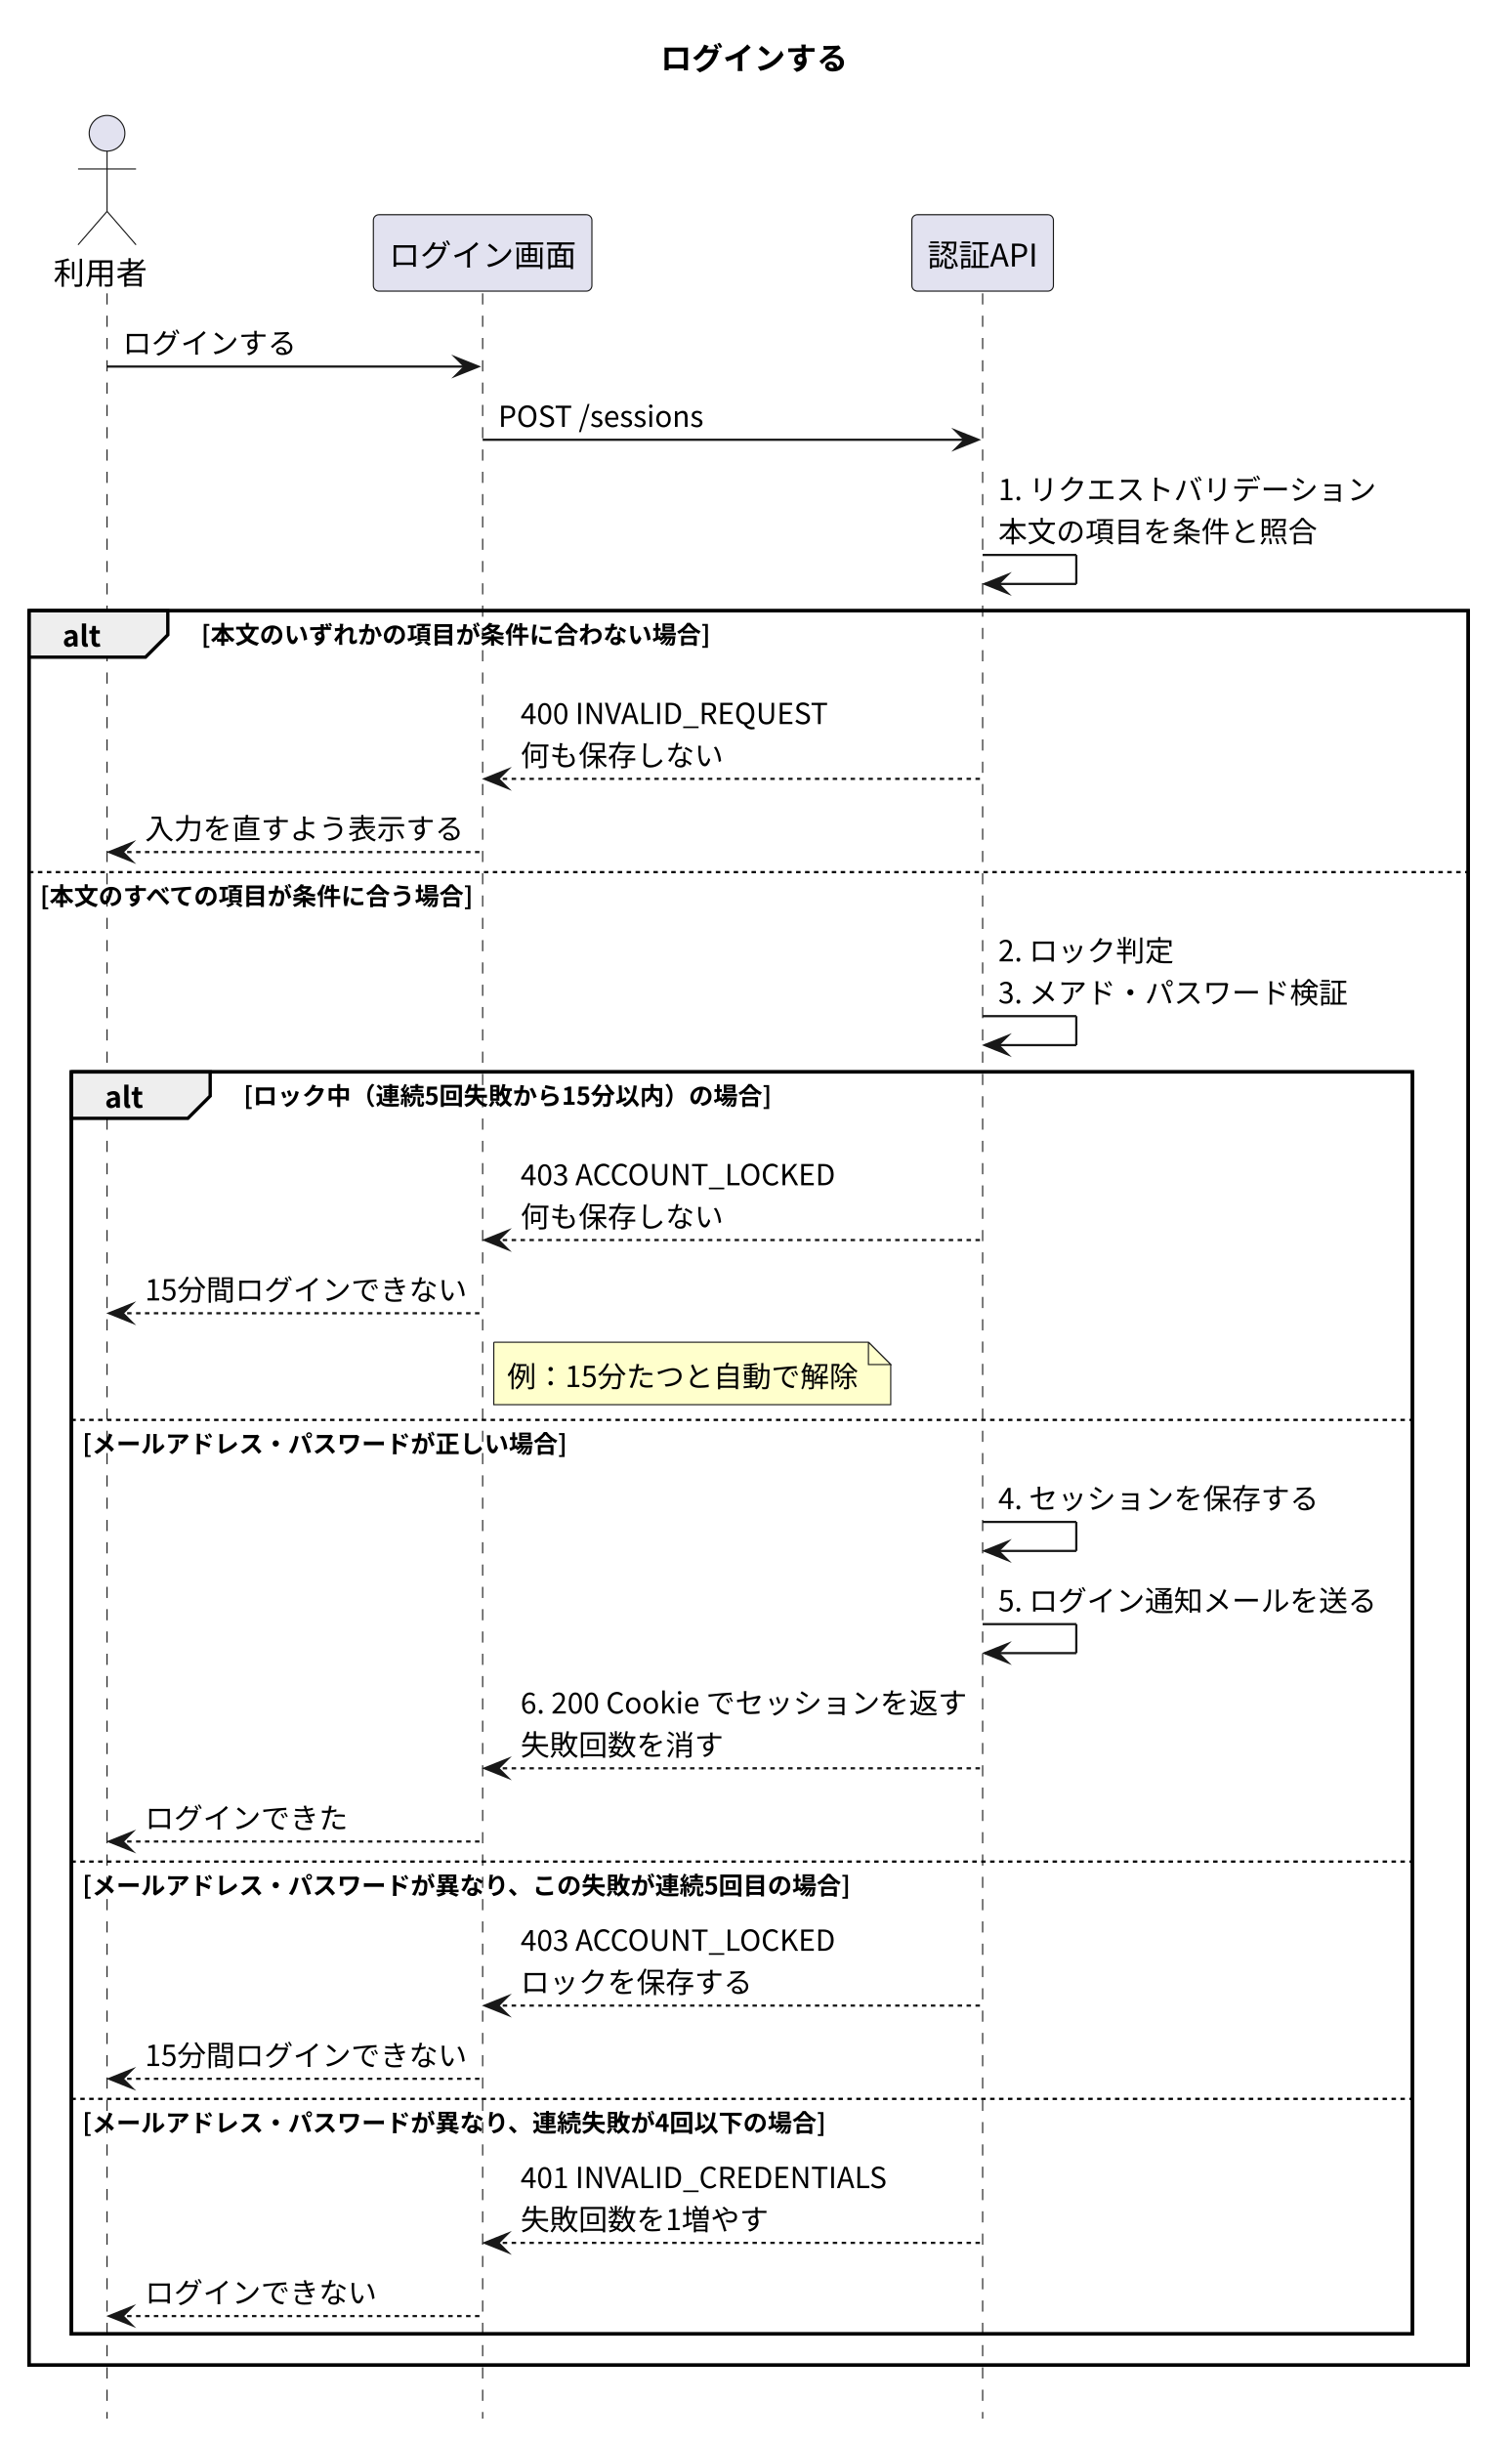
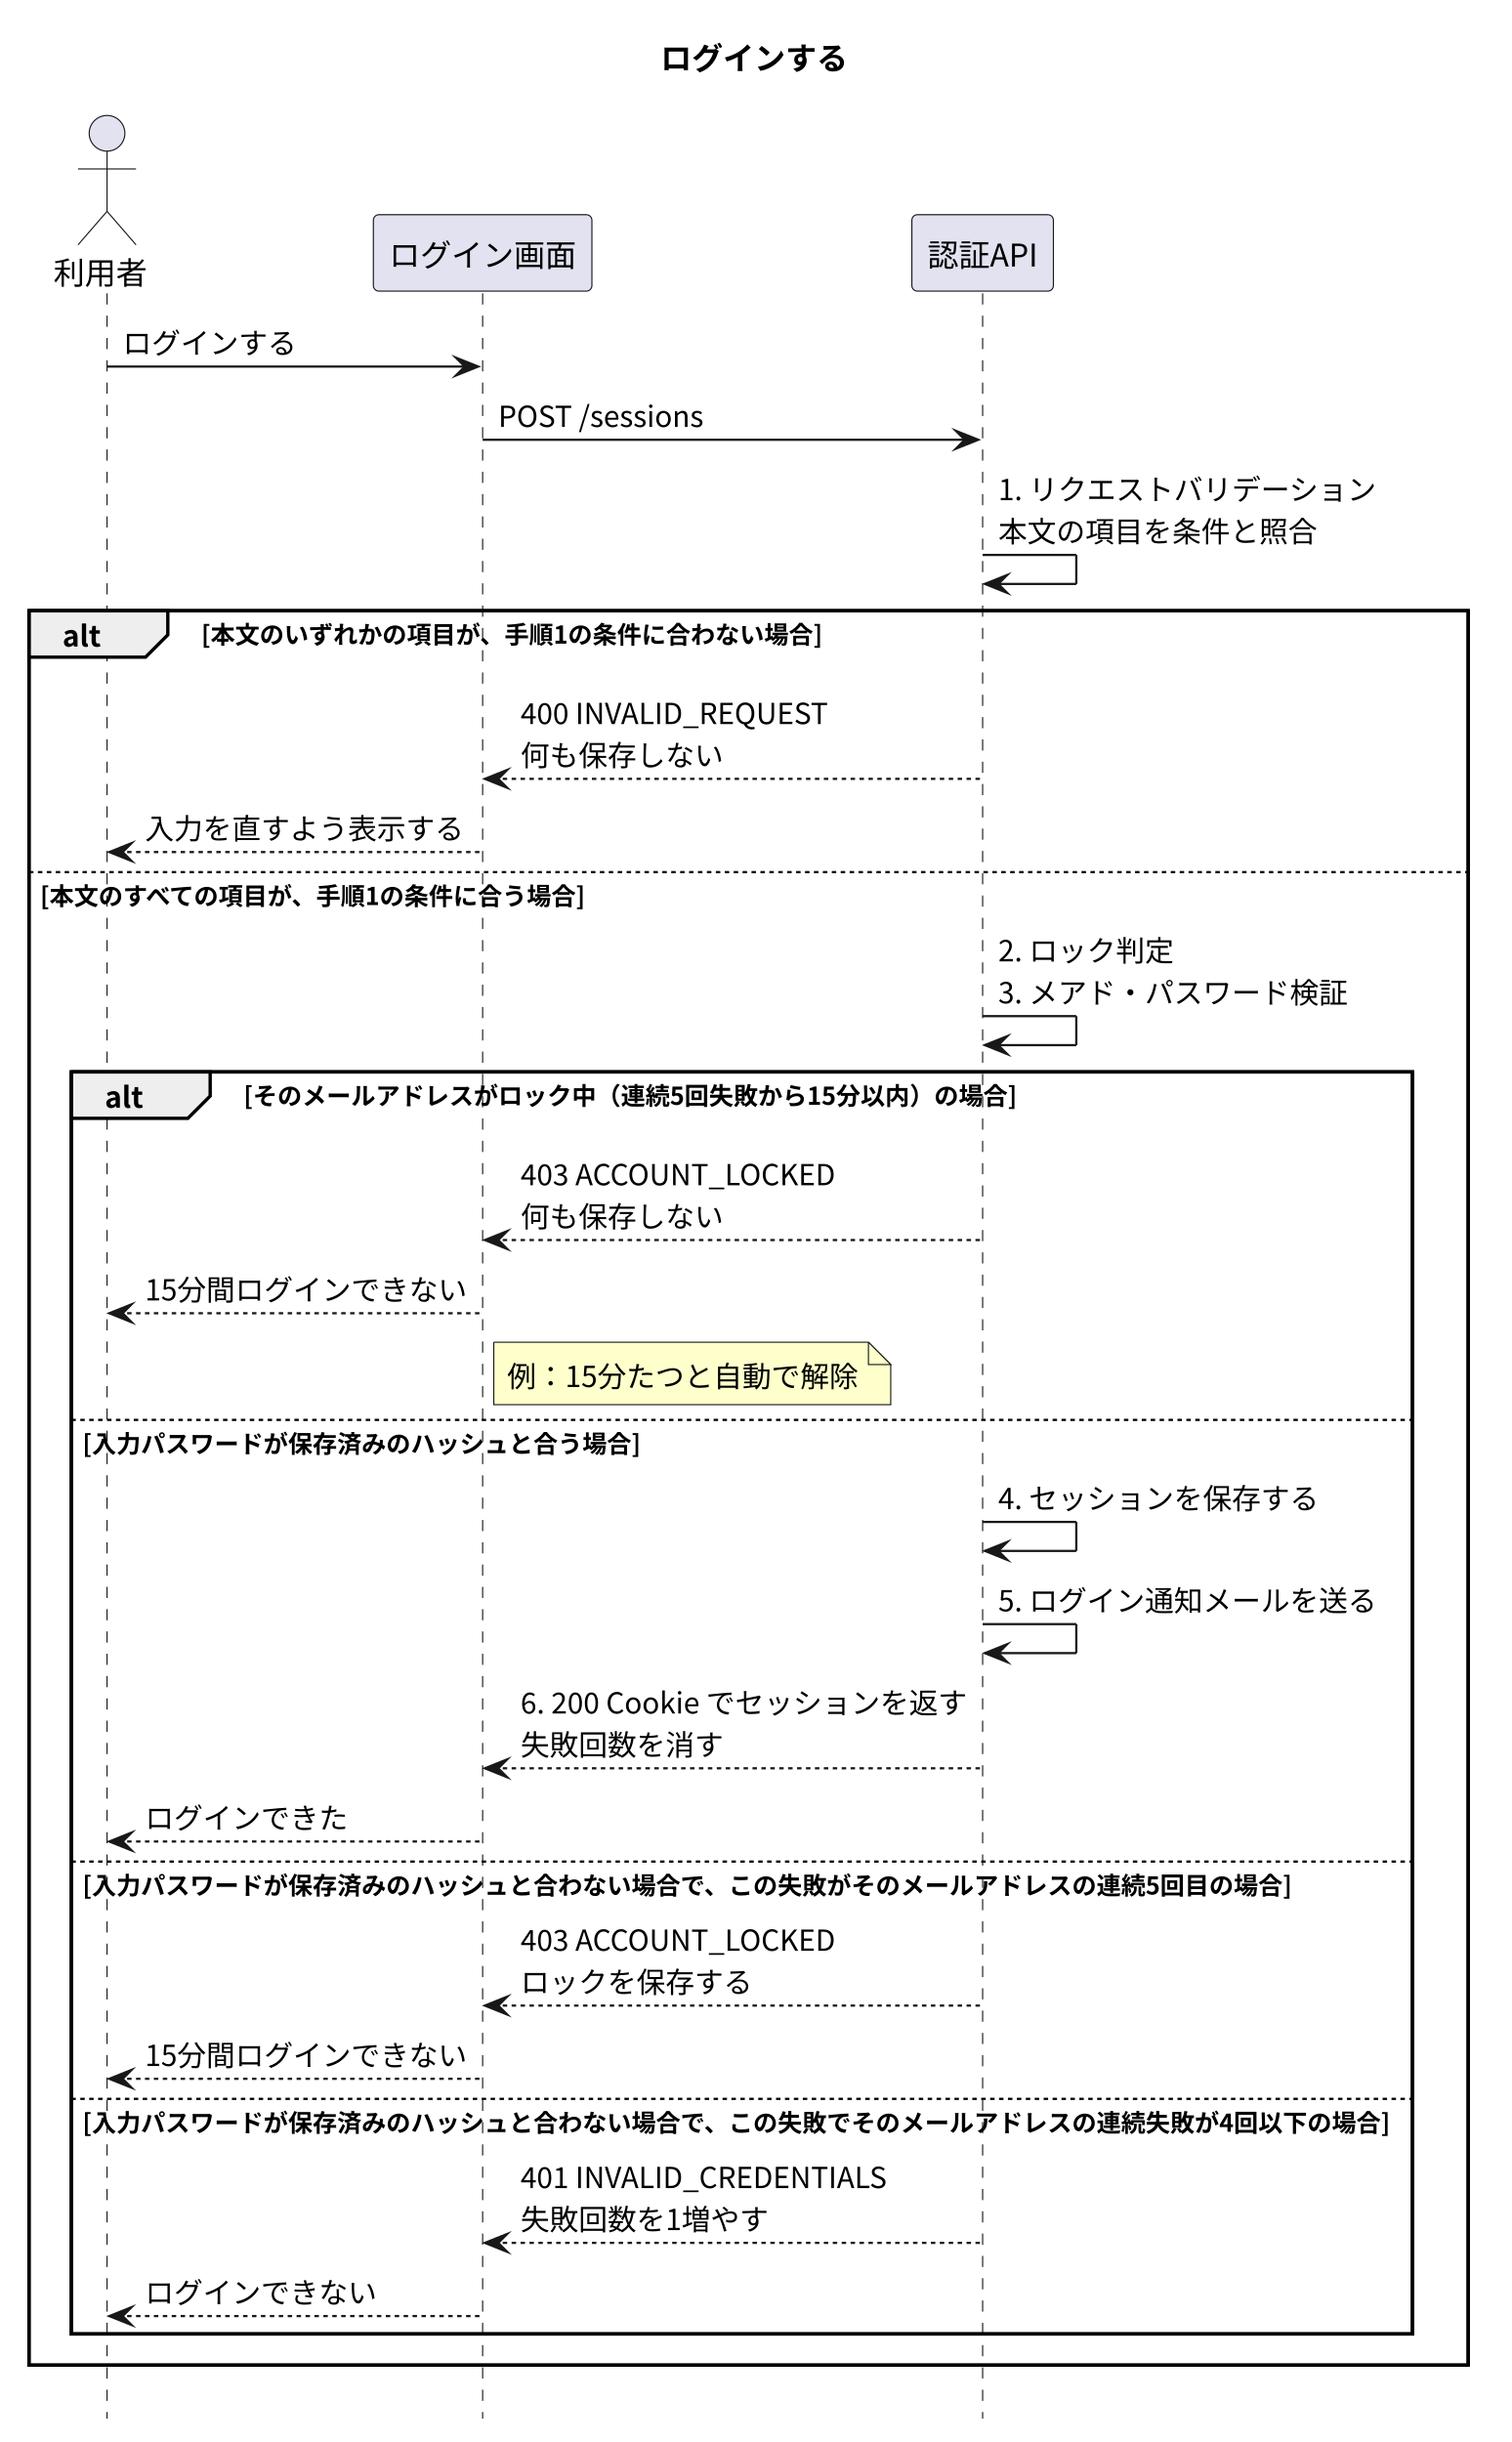
<svg xmlns="http://www.w3.org/2000/svg" version="1.1" data-diagram-type="SEQUENCE" style="width:678px;height:1095px;background:#FFFFFF;" width="678px" height="1095px" viewBox="0 0 678 1095" zoomAndPan="magnify" preserveAspectRatio="none" contentStyleType="text/css">
  <defs />
  <g font-family="sans-serif" lengthAdjust="spacing">
    <g class="title" data-source-line="7">
      <text x="296.192" y="31.24" fill="#000" font-size="14" textLength="84" font-weight="700" font-family="'Noto Sans CJK JP'">ログインする</text>
    </g>
    <rect x="13" y="273.84" width="645.385" height="786.696" fill="none" style="stroke:#000;stroke-width:1.5;" />
    <rect x="32" y="480.64" width="601.385" height="565.896" fill="none" style="stroke:#000;stroke-width:1.5;" />
    <g class="participant-lifeline" data-qualified-name="User" data-entity-uid="part1" id="part1-lifeline" data-source-line="9">
      <g>
        <rect x="44.5" y="131.544" width="8" height="952.992" fill="#000" fill-opacity="0" />
        <line x1="48" y1="131.544" x2="48" y2="1084.536" style="stroke:#181818;stroke-width:0.5;stroke-dasharray:5,5;" />
      </g>
    </g>
    <g class="participant-lifeline" data-qualified-name="Screen" data-entity-uid="part2" id="part2-lifeline" data-source-line="10">
      <g>
        <rect x="212.93" y="131.544" width="8" height="952.992" fill="#000" fill-opacity="0" />
        <line x1="216.43" y1="131.544" x2="216.43" y2="1084.536" style="stroke:#181818;stroke-width:0.5;stroke-dasharray:5,5;" />
      </g>
    </g>
    <g class="participant-lifeline" data-qualified-name="API" data-entity-uid="part3" id="part3-lifeline" data-source-line="11">
      <g>
        <rect x="437.143" y="131.544" width="8" height="952.992" fill="#000" fill-opacity="0" />
        <line x1="440.643" y1="131.544" x2="440.643" y2="1084.536" style="stroke:#181818;stroke-width:0.5;stroke-dasharray:5,5;" />
      </g>
    </g>
    <g class="participant participant-head" data-qualified-name="User" data-entity-uid="part1" id="part1-head" data-source-line="9">
      <text x="24" y="127.512" fill="#000" font-size="14" textLength="42" font-family="'Noto Sans CJK JP'">利用者</text>
      <ellipse cx="48" cy="59.772" rx="8" ry="8" fill="#E2E2F0" style="stroke:#181818;stroke-width:0.5;" />
      <path d="M48,67.772 L48,94.772 M35,75.772 L61,75.772 M48,94.772 L35,109.772 M48,94.772 L61,109.772" style="stroke:#181818;stroke-width:0.5;" fill="none" />
    </g>
    <g class="participant participant-head" data-qualified-name="Screen" data-entity-uid="part2" id="part2-head" data-source-line="10">
      <rect x="167.43" y="96.272" width="98" height="34.272" fill="#E2E2F0" style="stroke:#181818;stroke-width:0.5;" rx="2.5" ry="2.5" />
      <text x="174.43" y="119.512" fill="#000" font-size="14" textLength="84" font-family="'Noto Sans CJK JP'">ログイン画面</text>
    </g>
    <g class="participant participant-head" data-qualified-name="API" data-entity-uid="part3" id="part3-head" data-source-line="11">
      <rect x="408.906" y="96.272" width="63.476" height="34.272" fill="#E2E2F0" style="stroke:#181818;stroke-width:0.5;" rx="2.5" ry="2.5" />
      <text x="415.906" y="119.512" fill="#000" font-size="14" textLength="49.476" font-family="'Noto Sans CJK JP'">認証API</text>
    </g>
    <g class="message" data-entity-1="part1" data-entity-2="part2" id="msg1" data-source-line="13">
      <polygon points="204.43,160.368,214.43,164.368,204.43,168.368,208.43,164.368" fill="#181818" style="stroke:#181818;stroke-width:1;stroke-linejoin:miter;stroke-miterlimit:10;" />
      <line x1="48" y1="164.368" x2="210.43" y2="164.368" style="stroke:#181818;stroke-width:1;" />
      <text x="55" y="158.624" fill="#000" font-size="13" textLength="78" font-family="'Noto Sans CJK JP'">ログインする</text>
    </g>
    <g class="message" data-entity-1="part2" data-entity-2="part3" id="msg2" data-source-line="14">
      <polygon points="428.643,193.192,438.643,197.192,428.643,201.192,432.643,197.192" fill="#181818" style="stroke:#181818;stroke-width:1;stroke-linejoin:miter;stroke-miterlimit:10;" />
      <line x1="216.43" y1="197.192" x2="434.643" y2="197.192" style="stroke:#181818;stroke-width:1;" />
      <text x="223.43" y="191.448" fill="#000" font-size="13" textLength="92.339" font-family="'Noto Sans CJK JP'">POST /sessions</text>
    </g>
    <g class="message" data-entity-1="part3" data-entity-2="part3" id="msg3" data-source-line="15">
      <line x1="440.643" y1="248.84" x2="482.643" y2="248.84" style="stroke:#181818;stroke-width:1;" />
      <line x1="482.643" y1="248.84" x2="482.643" y2="261.84" style="stroke:#181818;stroke-width:1;" />
      <line x1="441.643" y1="261.84" x2="482.643" y2="261.84" style="stroke:#181818;stroke-width:1;" />
      <polygon points="451.643,257.84,441.643,261.84,451.643,265.84,447.643,261.84" fill="#181818" style="stroke:#181818;stroke-width:1;stroke-linejoin:miter;stroke-miterlimit:10;" />
      <text x="447.643" y="224.272" fill="#000" font-size="13" textLength="169.741" font-family="'Noto Sans CJK JP'">1. リクエストバリデーション</text>
      <text x="447.643" y="243.096" fill="#000" font-size="13" textLength="143" font-family="'Noto Sans CJK JP'">本文の項目を条件と照合</text>
    </g>
    <path d="M13,273.84 L75.251,273.84 L75.251,284.664 L65.251,294.664 L13,294.664 L13,273.84" style="stroke:#000;stroke-width:1.5;" fill="#EEE" />
    <rect x="13" y="273.84" width="645.385" height="786.696" fill="none" style="stroke:#000;stroke-width:1.5;" />
    <text x="28" y="289.92" fill="#000" font-size="13" textLength="17.251" font-weight="700" font-family="'Noto Sans CJK JP'">alt</text>
-     <text x="90.251" y="288.6" fill="#000" font-size="11" textLength="228.314" font-weight="700" font-family="'Noto Sans CJK JP'">[本文のいずれかの項目が条件に合わない場合]</text>
+     <text x="90.251" y="288.6" fill="#000" font-size="11" textLength="278.804" font-weight="700" font-family="'Noto Sans CJK JP'">[本文のいずれかの項目が、手順1の条件に合わない場合]</text>
    <g class="message" data-entity-1="part3" data-entity-2="part2" id="msg4" data-source-line="17">
      <polygon points="227.43,345.24,217.43,349.24,227.43,353.24,223.43,349.24" fill="#181818" style="stroke:#181818;stroke-width:1;stroke-linejoin:miter;stroke-miterlimit:10;" />
      <line x1="221.43" y1="349.24" x2="439.643" y2="349.24" style="stroke:#181818;stroke-width:1;stroke-dasharray:2,2;" />
      <text x="233.43" y="324.672" fill="#000" font-size="13" textLength="138.346" font-family="'Noto Sans CJK JP'">400 INVALID_REQUEST</text>
      <text x="233.43" y="343.496" fill="#000" font-size="13" textLength="91" font-family="'Noto Sans CJK JP'">何も保存しない</text>
    </g>
    <g class="message" data-entity-1="part2" data-entity-2="part1" id="msg5" data-source-line="18">
      <polygon points="59,378.064,49,382.064,59,386.064,55,382.064" fill="#181818" style="stroke:#181818;stroke-width:1;stroke-linejoin:miter;stroke-miterlimit:10;" />
      <line x1="53" y1="382.064" x2="215.43" y2="382.064" style="stroke:#181818;stroke-width:1;stroke-dasharray:2,2;" />
      <text x="65" y="376.32" fill="#000" font-size="13" textLength="143" font-family="'Noto Sans CJK JP'">入力を直すよう表示する</text>
    </g>
    <line x1="13" y1="391.064" x2="658.385" y2="391.064" style="stroke:#000;stroke-width:1;stroke-dasharray:2,2;" />
-     <text x="18" y="405.824" fill="#000" font-size="11" textLength="195.315" font-weight="700" font-family="'Noto Sans CJK JP'">[本文のすべての項目が条件に合う場合]</text>
+     <text x="18" y="405.824" fill="#000" font-size="11" textLength="245.804" font-weight="700" font-family="'Noto Sans CJK JP'">[本文のすべての項目が、手順1の条件に合う場合]</text>
    <g class="message" data-entity-1="part3" data-entity-2="part3" id="msg6" data-source-line="20">
      <line x1="440.643" y1="455.64" x2="482.643" y2="455.64" style="stroke:#181818;stroke-width:1;" />
      <line x1="482.643" y1="455.64" x2="482.643" y2="468.64" style="stroke:#181818;stroke-width:1;" />
      <line x1="441.643" y1="468.64" x2="482.643" y2="468.64" style="stroke:#181818;stroke-width:1;" />
      <polygon points="451.643,464.64,441.643,468.64,451.643,472.64,447.643,468.64" fill="#181818" style="stroke:#181818;stroke-width:1;stroke-linejoin:miter;stroke-miterlimit:10;" />
      <text x="447.643" y="431.072" fill="#000" font-size="13" textLength="78.741" font-family="'Noto Sans CJK JP'">2. ロック判定</text>
      <text x="447.643" y="449.896" fill="#000" font-size="13" textLength="156.741" font-family="'Noto Sans CJK JP'">3. メアド・パスワード検証</text>
    </g>
    <path d="M32,480.64 L94.251,480.64 L94.251,491.464 L84.251,501.464 L32,501.464 L32,480.64" style="stroke:#000;stroke-width:1.5;" fill="#EEE" />
    <rect x="32" y="480.64" width="601.385" height="565.896" fill="none" style="stroke:#000;stroke-width:1.5;" />
    <text x="47" y="496.72" fill="#000" font-size="13" textLength="17.251" font-weight="700" font-family="'Noto Sans CJK JP'">alt</text>
-     <text x="109.251" y="495.4" fill="#000" font-size="11" textLength="236.784" font-weight="700" font-family="'Noto Sans CJK JP'">[ロック中（連続5回失敗から15分以内）の場合]</text>
+     <text x="109.251" y="495.4" fill="#000" font-size="11" textLength="346.784" font-weight="700" font-family="'Noto Sans CJK JP'">[そのメールアドレスがロック中（連続5回失敗から15分以内）の場合]</text>
    <g class="message" data-entity-1="part3" data-entity-2="part2" id="msg7" data-source-line="22">
      <polygon points="227.43,552.04,217.43,556.04,227.43,560.04,223.43,556.04" fill="#181818" style="stroke:#181818;stroke-width:1;stroke-linejoin:miter;stroke-miterlimit:10;" />
      <line x1="221.43" y1="556.04" x2="439.643" y2="556.04" style="stroke:#181818;stroke-width:1;stroke-dasharray:2,2;" />
      <text x="233.43" y="531.472" fill="#000" font-size="13" textLength="142.519" font-family="'Noto Sans CJK JP'">403 ACCOUNT_LOCKED</text>
      <text x="233.43" y="550.296" fill="#000" font-size="13" textLength="91" font-family="'Noto Sans CJK JP'">何も保存しない</text>
    </g>
    <g class="message" data-entity-1="part2" data-entity-2="part1" id="msg8" data-source-line="23">
      <polygon points="59,584.864,49,588.864,59,592.864,55,588.864" fill="#181818" style="stroke:#181818;stroke-width:1;stroke-linejoin:miter;stroke-miterlimit:10;" />
      <line x1="53" y1="588.864" x2="215.43" y2="588.864" style="stroke:#181818;stroke-width:1;stroke-dasharray:2,2;" />
      <text x="65" y="583.12" fill="#000" font-size="13" textLength="144.43" font-family="'Noto Sans CJK JP'">15分間ログインできない</text>
    </g>
    <path d="M221.43,601.864 L221.43,629.864 L399.43,629.864 L399.43,611.864 L389.43,601.864 L221.43,601.864" style="stroke:#181818;stroke-width:0.5;" fill="#FFC" />
    <path d="M389.43,601.864 L389.43,611.864 L399.43,611.864 L389.43,601.864" style="stroke:#181818;stroke-width:0.5;" fill="#FFC" />
    <text x="227.43" y="621.944" fill="#000" font-size="13" textLength="157.43" font-family="'Noto Sans CJK JP'">例：15分たつと自動で解除</text>
    <line x1="32" y1="636.688" x2="633.385" y2="636.688" style="stroke:#000;stroke-width:1;stroke-dasharray:2,2;" />
-     <text x="37" y="651.448" fill="#000" font-size="11" textLength="217.314" font-weight="700" font-family="'Noto Sans CJK JP'">[メールアドレス・パスワードが正しい場合]</text>
+     <text x="37" y="651.448" fill="#000" font-size="11" textLength="250.314" font-weight="700" font-family="'Noto Sans CJK JP'">[入力パスワードが保存済みのハッシュと合う場合]</text>
    <g class="message" data-entity-1="part3" data-entity-2="part3" id="msg9" data-source-line="26">
      <line x1="440.643" y1="682.44" x2="482.643" y2="682.44" style="stroke:#181818;stroke-width:1;" />
      <line x1="482.643" y1="682.44" x2="482.643" y2="695.44" style="stroke:#181818;stroke-width:1;" />
      <line x1="441.643" y1="695.44" x2="482.643" y2="695.44" style="stroke:#181818;stroke-width:1;" />
      <polygon points="451.643,691.44,441.643,695.44,451.643,699.44,447.643,695.44" fill="#181818" style="stroke:#181818;stroke-width:1;stroke-linejoin:miter;stroke-miterlimit:10;" />
      <text x="447.643" y="676.696" fill="#000" font-size="13" textLength="143.741" font-family="'Noto Sans CJK JP'">4. セッションを保存する</text>
    </g>
    <g class="message" data-entity-1="part3" data-entity-2="part3" id="msg10" data-source-line="27">
      <line x1="440.643" y1="728.264" x2="482.643" y2="728.264" style="stroke:#181818;stroke-width:1;" />
      <line x1="482.643" y1="728.264" x2="482.643" y2="741.264" style="stroke:#181818;stroke-width:1;" />
      <line x1="441.643" y1="741.264" x2="482.643" y2="741.264" style="stroke:#181818;stroke-width:1;" />
      <polygon points="451.643,737.264,441.643,741.264,451.643,745.264,447.643,741.264" fill="#181818" style="stroke:#181818;stroke-width:1;stroke-linejoin:miter;stroke-miterlimit:10;" />
      <text x="447.643" y="722.52" fill="#000" font-size="13" textLength="169.741" font-family="'Noto Sans CJK JP'">5. ログイン通知メールを送る</text>
    </g>
    <g class="message" data-entity-1="part3" data-entity-2="part2" id="msg11" data-source-line="28">
      <polygon points="227.43,788.912,217.43,792.912,227.43,796.912,223.43,792.912" fill="#181818" style="stroke:#181818;stroke-width:1;stroke-linejoin:miter;stroke-miterlimit:10;" />
      <line x1="221.43" y1="792.912" x2="439.643" y2="792.912" style="stroke:#181818;stroke-width:1;stroke-dasharray:2,2;" />
      <text x="233.43" y="768.344" fill="#000" font-size="13" textLength="200.213" font-family="'Noto Sans CJK JP'">6. 200 Cookie でセッションを返す</text>
      <text x="233.43" y="787.168" fill="#000" font-size="13" textLength="91" font-family="'Noto Sans CJK JP'">失敗回数を消す</text>
    </g>
    <g class="message" data-entity-1="part2" data-entity-2="part1" id="msg12" data-source-line="29">
      <polygon points="59,821.736,49,825.736,59,829.736,55,825.736" fill="#181818" style="stroke:#181818;stroke-width:1;stroke-linejoin:miter;stroke-miterlimit:10;" />
      <line x1="53" y1="825.736" x2="215.43" y2="825.736" style="stroke:#181818;stroke-width:1;stroke-dasharray:2,2;" />
      <text x="65" y="819.992" fill="#000" font-size="13" textLength="91" font-family="'Noto Sans CJK JP'">ログインできた</text>
    </g>
    <line x1="32" y1="834.736" x2="633.385" y2="834.736" style="stroke:#000;stroke-width:1;stroke-dasharray:2,2;" />
-     <text x="37" y="849.496" fill="#000" font-size="11" textLength="344.804" font-weight="700" font-family="'Noto Sans CJK JP'">[メールアドレス・パスワードが異なり、この失敗が連続5回目の場合]</text>
+     <text x="37" y="849.496" fill="#000" font-size="11" textLength="542.803" font-weight="700" font-family="'Noto Sans CJK JP'">[入力パスワードが保存済みのハッシュと合わない場合で、この失敗がそのメールアドレスの連続5回目の場合]</text>
    <g class="message" data-entity-1="part3" data-entity-2="part2" id="msg13" data-source-line="31">
      <polygon points="227.43,895.312,217.43,899.312,227.43,903.312,223.43,899.312" fill="#181818" style="stroke:#181818;stroke-width:1;stroke-linejoin:miter;stroke-miterlimit:10;" />
      <line x1="221.43" y1="899.312" x2="439.643" y2="899.312" style="stroke:#181818;stroke-width:1;stroke-dasharray:2,2;" />
      <text x="233.43" y="874.744" fill="#000" font-size="13" textLength="142.519" font-family="'Noto Sans CJK JP'">403 ACCOUNT_LOCKED</text>
      <text x="233.43" y="893.568" fill="#000" font-size="13" textLength="104" font-family="'Noto Sans CJK JP'">ロックを保存する</text>
    </g>
    <g class="message" data-entity-1="part2" data-entity-2="part1" id="msg14" data-source-line="32">
      <polygon points="59,928.136,49,932.136,59,936.136,55,932.136" fill="#181818" style="stroke:#181818;stroke-width:1;stroke-linejoin:miter;stroke-miterlimit:10;" />
      <line x1="53" y1="932.136" x2="215.43" y2="932.136" style="stroke:#181818;stroke-width:1;stroke-dasharray:2,2;" />
      <text x="65" y="926.392" fill="#000" font-size="13" textLength="144.43" font-family="'Noto Sans CJK JP'">15分間ログインできない</text>
    </g>
    <line x1="32" y1="941.136" x2="633.385" y2="941.136" style="stroke:#000;stroke-width:1;stroke-dasharray:2,2;" />
-     <text x="37" y="955.896" fill="#000" font-size="11" textLength="333.804" font-weight="700" font-family="'Noto Sans CJK JP'">[メールアドレス・パスワードが異なり、連続失敗が4回以下の場合]</text>
+     <text x="37" y="955.896" fill="#000" font-size="11" textLength="586.802" font-weight="700" font-family="'Noto Sans CJK JP'">[入力パスワードが保存済みのハッシュと合わない場合で、この失敗でそのメールアドレスの連続失敗が4回以下の場合]</text>
    <g class="message" data-entity-1="part3" data-entity-2="part2" id="msg15" data-source-line="34">
      <polygon points="227.43,1001.712,217.43,1005.712,227.43,1009.712,223.43,1005.712" fill="#181818" style="stroke:#181818;stroke-width:1;stroke-linejoin:miter;stroke-miterlimit:10;" />
      <line x1="221.43" y1="1005.712" x2="439.643" y2="1005.712" style="stroke:#181818;stroke-width:1;stroke-dasharray:2,2;" />
      <text x="233.43" y="981.144" fill="#000" font-size="13" textLength="164.736" font-family="'Noto Sans CJK JP'">401 INVALID_CREDENTIALS</text>
      <text x="233.43" y="999.968" fill="#000" font-size="13" textLength="111.215" font-family="'Noto Sans CJK JP'">失敗回数を1増やす</text>
    </g>
    <g class="message" data-entity-1="part2" data-entity-2="part1" id="msg16" data-source-line="35">
      <polygon points="59,1034.536,49,1038.536,59,1042.536,55,1038.536" fill="#181818" style="stroke:#181818;stroke-width:1;stroke-linejoin:miter;stroke-miterlimit:10;" />
      <line x1="53" y1="1038.536" x2="215.43" y2="1038.536" style="stroke:#181818;stroke-width:1;stroke-dasharray:2,2;" />
      <text x="65" y="1032.792" fill="#000" font-size="13" textLength="104" font-family="'Noto Sans CJK JP'">ログインできない</text>
    </g>
  </g>
</svg>
